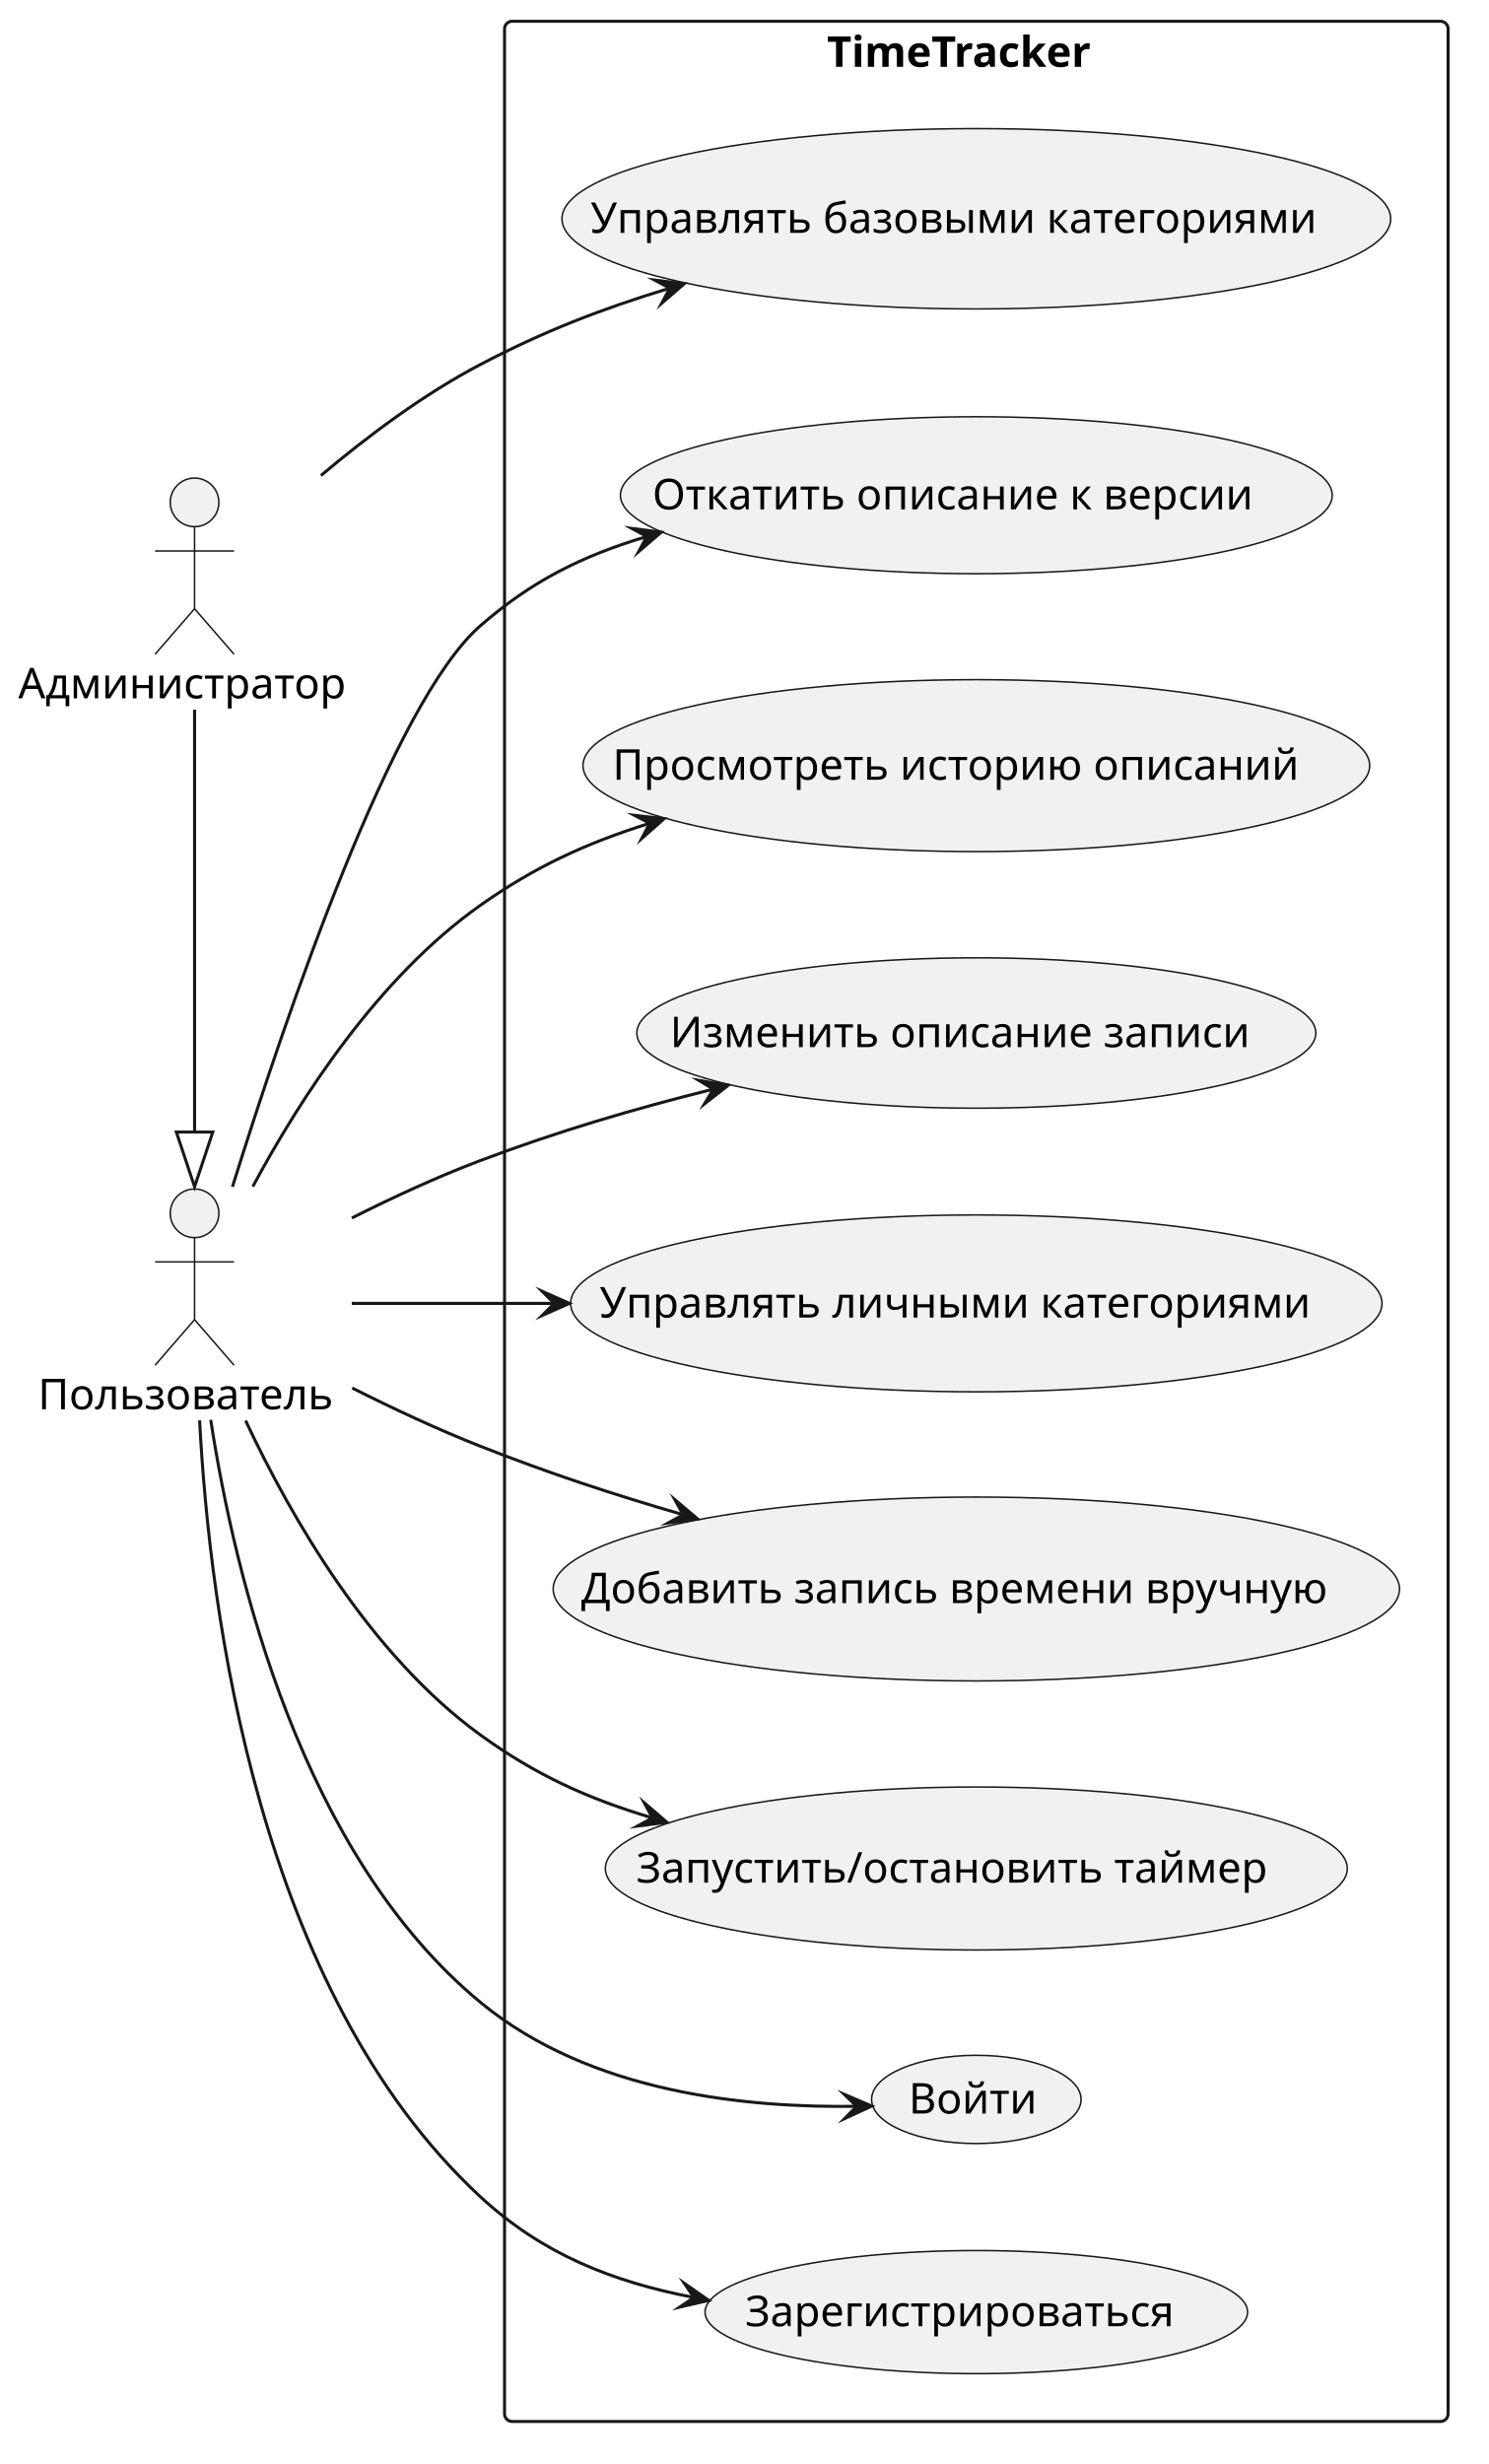
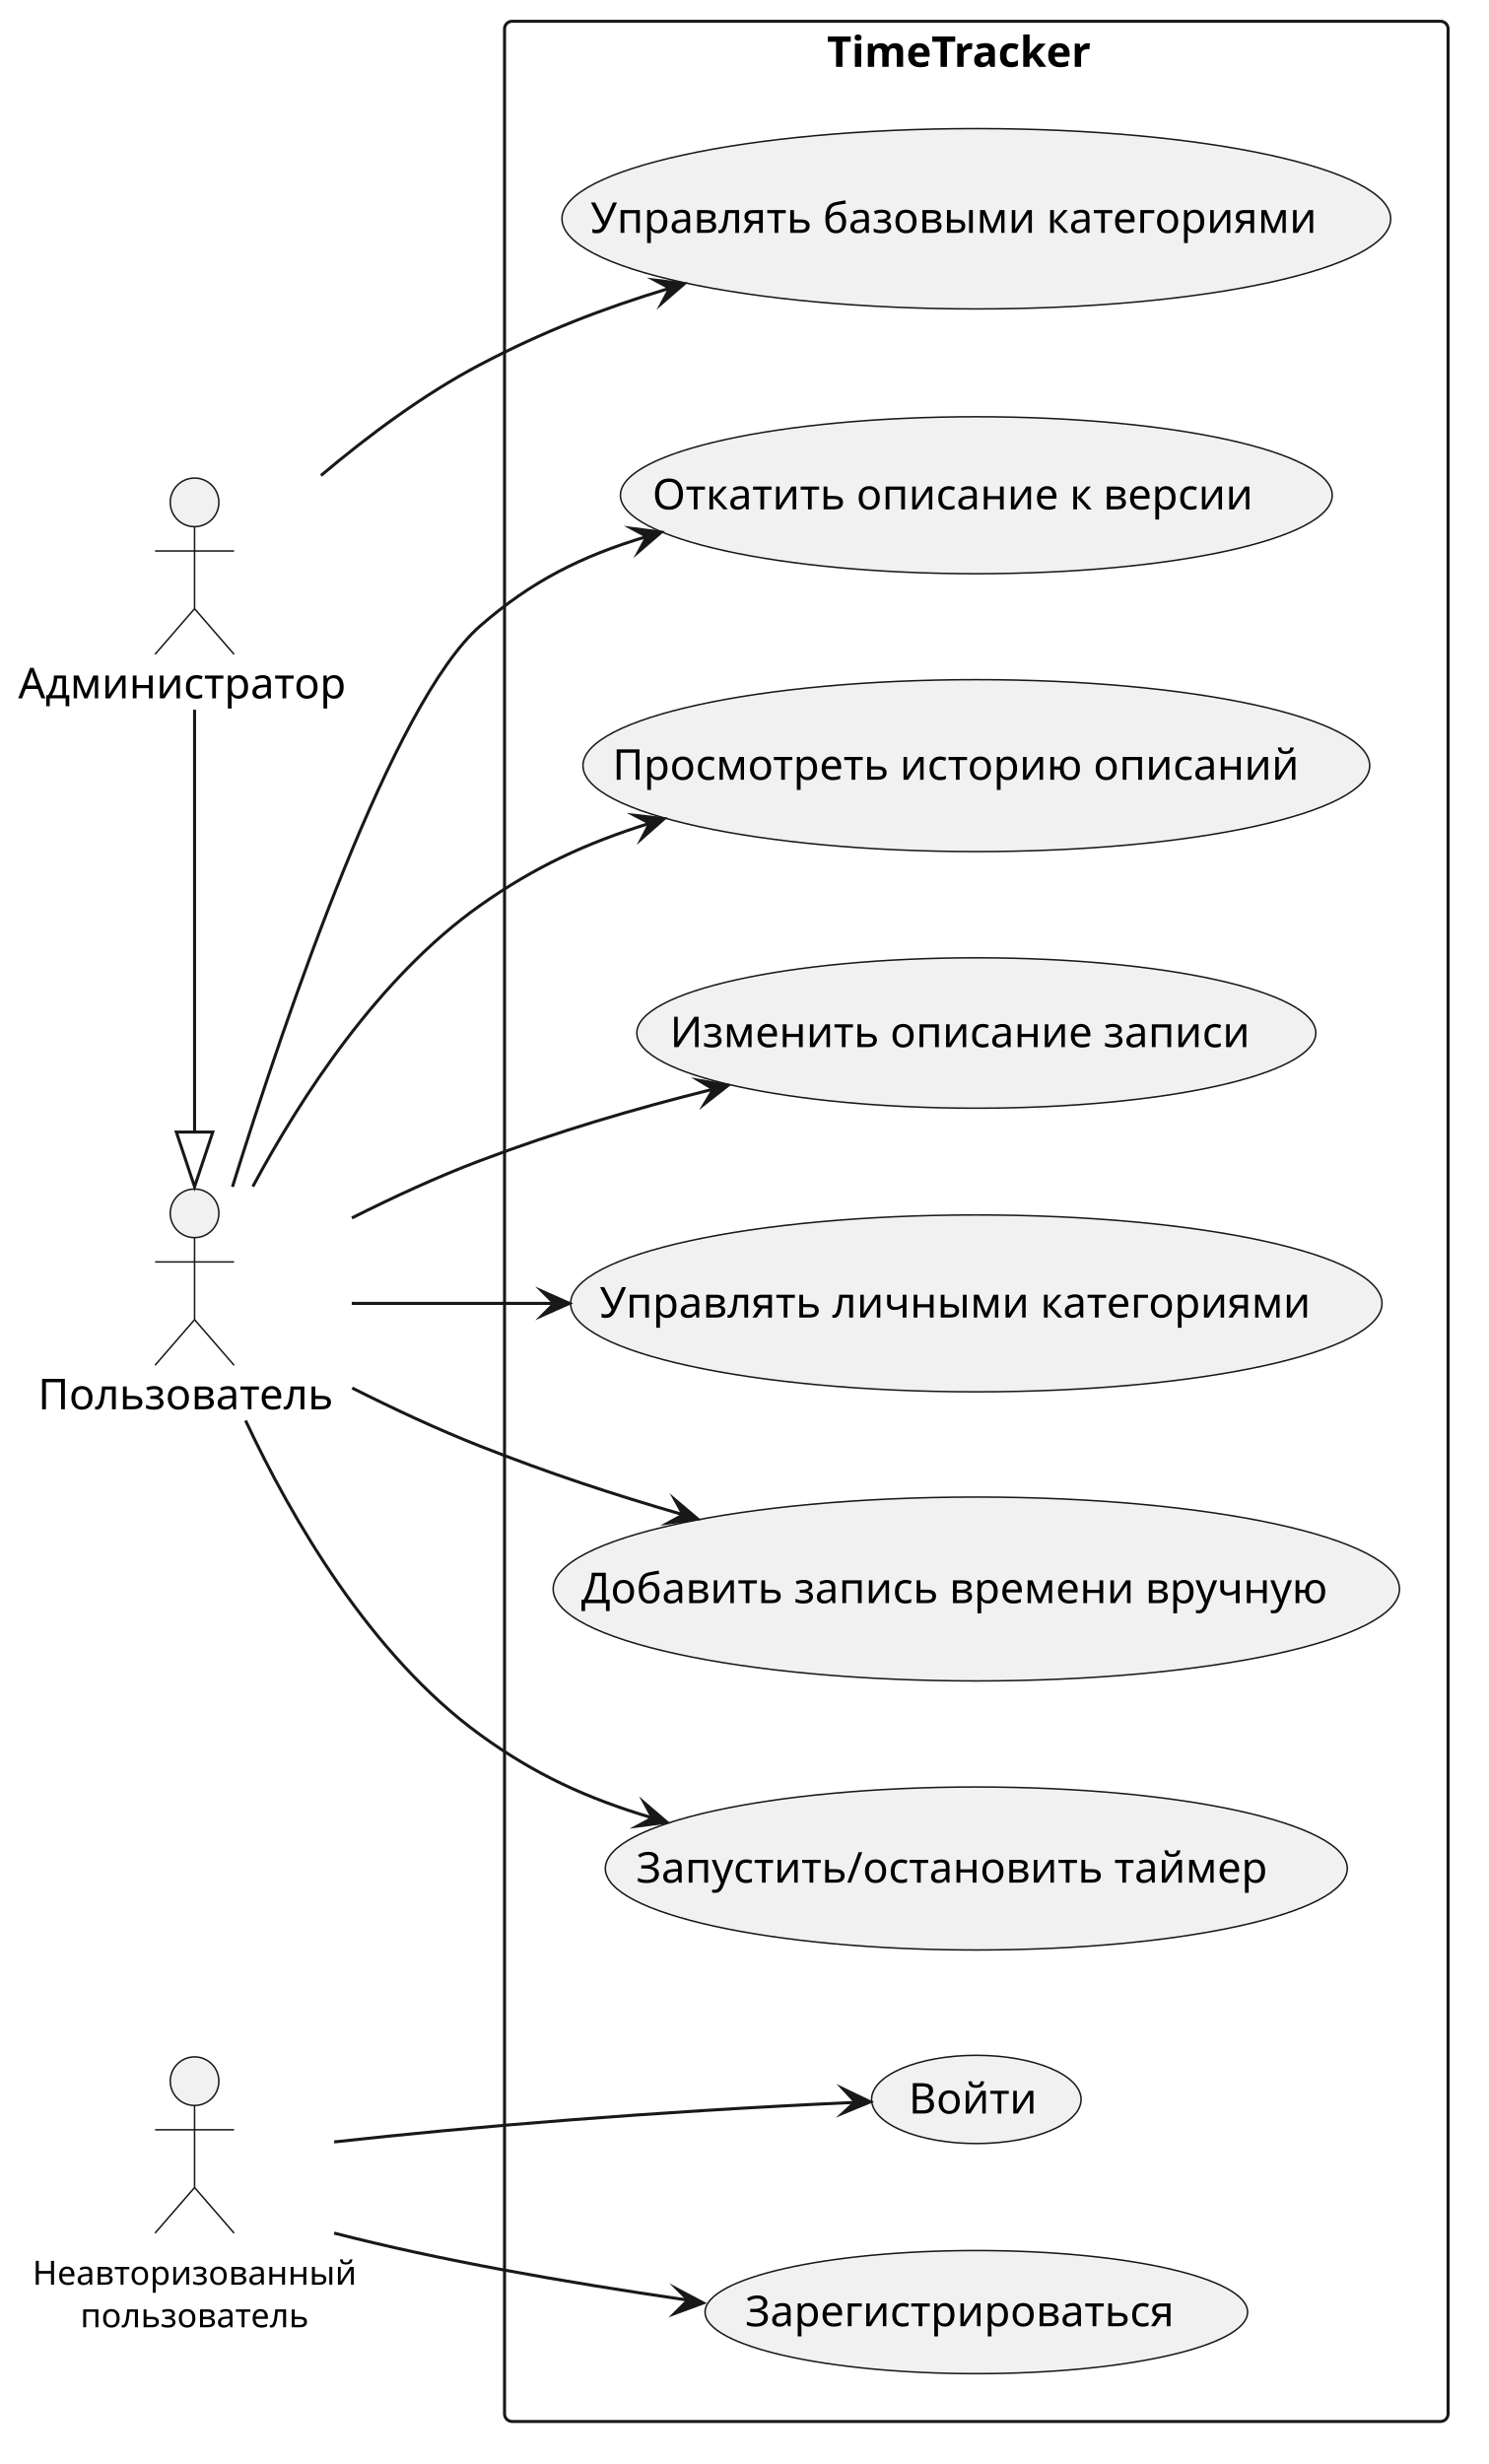
<svg xmlns="http://www.w3.org/2000/svg" contentStyleType="text/css" data-diagram-type="DESCRIPTION" height="811px" preserveAspectRatio="none" style="width:490px;height:811px;background:#FFFFFF;" version="1.1" viewBox="0 0 490 811" width="490px" zoomAndPan="magnify">
  <defs />
  <g>
    <g class="cluster" data-qualified-name="TimeTracker" data-source-line="8" id="ent0004">
      <rect fill="none" height="790" rx="2.5" ry="2.5" style="stroke:#181818;stroke-width:1;" width="310.61" x="166.09" y="7" />
      <text fill="#000000" font-family="sans-serif" font-size="14" font-weight="700" lengthAdjust="spacing" textLength="98.342" x="272.224" y="21.995">TimeTracker</text>
    </g>
    <g class="entity" data-qualified-name="TimeTracker.UC_Register" data-source-line="9" id="ent0005">
      <ellipse cx="321.4" cy="761" fill="#F1F1F1" rx="89.3" ry="20.26" style="stroke:#181818;stroke-width:0.5;" />
      <text fill="#000000" font-family="sans-serif" font-size="14" lengthAdjust="spacing" textLength="152.154" x="245.323" y="765.648">Зарегистрироваться</text>
    </g>
    <g class="entity" data-qualified-name="TimeTracker.UC_Login" data-source-line="10" id="ent0006">
      <ellipse cx="321.402" cy="691.004" fill="#F1F1F1" rx="34.482" ry="14.524" style="stroke:#181818;stroke-width:0.5;" />
      <text fill="#000000" font-family="sans-serif" font-size="14" lengthAdjust="spacing" textLength="44.523" x="299.141" y="695.652">Войти</text>
    </g>
    <g class="entity" data-qualified-name="TimeTracker.UC_Timer" data-source-line="11" id="ent0007">
      <ellipse cx="321.396" cy="614.995" fill="#F1F1F1" rx="122.126" ry="26.825" style="stroke:#181818;stroke-width:0.5;" />
      <text fill="#000000" font-family="sans-serif" font-size="14" lengthAdjust="spacing" textLength="223.884" x="209.454" y="619.644">Запустить/остановить таймер</text>
    </g>
    <g class="entity" data-qualified-name="TimeTracker.UC_Manual" data-source-line="12" id="ent0008">
      <ellipse cx="321.402" cy="523" fill="#F1F1F1" rx="139.302" ry="30.261" style="stroke:#181818;stroke-width:0.5;" />
      <text fill="#000000" font-family="sans-serif" font-size="14" lengthAdjust="spacing" textLength="260.142" x="191.332" y="527.649">Добавить запись времени вручную</text>
    </g>
    <g class="entity" data-qualified-name="TimeTracker.UC_ManageOwnCategories" data-source-line="13" id="ent0009">
      <ellipse cx="321.398" cy="429" fill="#F1F1F1" rx="133.548" ry="29.11" style="stroke:#181818;stroke-width:0.5;" />
      <text fill="#000000" font-family="sans-serif" font-size="14" lengthAdjust="spacing" textLength="248.056" x="197.37" y="433.648">Управлять личными категориями</text>
    </g>
    <g class="entity" data-qualified-name="TimeTracker.UC_UpdateDesc" data-source-line="14" id="ent0010">
      <ellipse cx="321.4" cy="340.002" fill="#F1F1F1" rx="111.76" ry="24.752" style="stroke:#181818;stroke-width:0.5;" />
      <text fill="#000000" font-family="sans-serif" font-size="14" lengthAdjust="spacing" textLength="201.681" x="220.56" y="344.65">Изменить описание записи</text>
    </g>
    <g class="entity" data-qualified-name="TimeTracker.UC_ViewHistory" data-source-line="15" id="ent0011">
      <ellipse cx="321.4" cy="251.998" fill="#F1F1F1" rx="129.49" ry="28.298" style="stroke:#181818;stroke-width:0.5;" />
      <text fill="#000000" font-family="sans-serif" font-size="14" lengthAdjust="spacing" textLength="239.497" x="201.651" y="256.646">Просмотреть историю описаний</text>
    </g>
    <g class="entity" data-qualified-name="TimeTracker.UC_RollbackDesc" data-source-line="16" id="ent0012">
      <ellipse cx="321.398" cy="163.002" fill="#F1F1F1" rx="117.158" ry="25.832" style="stroke:#181818;stroke-width:0.5;" />
      <text fill="#000000" font-family="sans-serif" font-size="14" lengthAdjust="spacing" textLength="213.281" x="214.758" y="167.65">Откатить описание к версии</text>
    </g>
    <g class="entity" data-qualified-name="TimeTracker.UC_ManageDefaultCategories" data-source-line="18" id="ent0013">
      <ellipse cx="321.403" cy="72.001" fill="#F1F1F1" rx="136.403" ry="29.68" style="stroke:#181818;stroke-width:0.5;" />
      <text fill="#000000" font-family="sans-serif" font-size="14" lengthAdjust="spacing" textLength="254.058" x="194.374" y="76.649">Управлять базовыми категориями</text>
    </g>
+     <g class="entity" data-qualified-name="guest" id="ent_guest">
+       <ellipse cx="64.05" cy="685" fill="#F1F1F1" rx="8" ry="8" style="stroke:#181818;stroke-width:0.5;" />
+       <path d="M64.05,693 L64.05,720 M51.05,701 L77.05,701 M64.05,720 L51.05,735 M64.05,720 L77.05,735" fill="none" style="stroke:#181818;stroke-width:0.5;" />
+       <text fill="#000000" font-family="sans-serif" font-size="11" text-anchor="middle" x="64.05" y="752">Неавторизованный</text>
+       <text fill="#000000" font-family="sans-serif" font-size="11" text-anchor="middle" x="64.05" y="766">пользователь</text>
+     </g>
    <g class="entity" data-qualified-name="user" data-source-line="4" id="ent0001">
      <ellipse cx="64.05" cy="399.35" fill="#F1F1F1" rx="8" ry="8" style="stroke:#181818;stroke-width:0.5;" />
      <path d="M64.05,407.35 L64.05,434.35 M51.05,415.35 L77.05,415.35 M64.05,434.35 L51.05,449.35 M64.05,434.35 L77.05,449.35" fill="none" style="stroke:#181818;stroke-width:0.5;" />
      <text fill="#000000" font-family="sans-serif" font-size="14" lengthAdjust="spacing" textLength="103.1" x="12.5" y="463.845">Пользователь</text>
    </g>
    <g class="entity" data-qualified-name="admin" data-source-line="5" id="ent0002">
      <ellipse cx="64.047" cy="165.35" fill="#F1F1F1" rx="8" ry="8" style="stroke:#181818;stroke-width:0.5;" />
      <path d="M64.047,173.35 L64.047,200.35 M51.047,181.35 L77.047,181.35 M64.047,200.35 L51.047,215.35 M64.047,200.35 L77.047,215.35" fill="none" style="stroke:#181818;stroke-width:0.5;" />
      <text fill="#000000" font-family="sans-serif" font-size="14" lengthAdjust="spacing" textLength="116.095" x="6" y="229.845">Администратор</text>
    </g>
    <g class="link" data-entity-1="ent0002" data-entity-2="ent0001" data-link-type="extension" data-source-line="6" id="lnk3">
      <path d="M64.05,233.59 C64.05,285.93 64.05,320.27 64.05,372.61" fill="none" id="admin-to-user" style="stroke:#181818;stroke-width:1;" />
      <polygon fill="none" points="64.05,390.61,70.05,372.61,58.05,372.61,64.05,390.61" style="stroke:#181818;stroke-width:1;stroke-linejoin:miter;stroke-miterlimit:10;" />
-     </g>
-     <g class="link" data-entity-1="ent0001" data-entity-2="ent0005" data-link-type="dependency" data-source-line="21" id="lnk14">
-       <path d="M65.71,467.49 C68.98,530.46 84.94,655.24 158.09,723 C178.48,741.88 201.491,750.99 228.421,756.2" fill="none" id="user-to-UC_Register" style="stroke:#181818;stroke-width:1;" />
-       <polygon fill="#181818" points="233.33,757.15,225.254,751.513,228.421,756.2,223.734,759.368,233.33,757.15" style="stroke:#181818;stroke-width:1;stroke-linejoin:miter;stroke-miterlimit:10;" />
-     </g>
-     <g class="link" data-entity-1="ent0001" data-entity-2="ent0006" data-link-type="dependency" data-source-line="22" id="lnk15">
-       <path d="M69.37,467.32 C77.34,519.08 99.32,610.44 158.09,659 C194.52,689.09 246.15,693.794 281.971,693.264" fill="none" id="user-to-UC_Login" style="stroke:#181818;stroke-width:1;" />
-       <polygon fill="#181818" points="286.97,693.19,277.912,689.324,281.971,693.264,278.03,697.323,286.97,693.19" style="stroke:#181818;stroke-width:1;stroke-linejoin:miter;stroke-miterlimit:10;" />
    </g>
    <g class="link" data-entity-1="ent0001" data-entity-2="ent0007" data-link-type="dependency" data-source-line="23" id="lnk16">
      <path d="M80.84,467.56 C96,499.86 121.95,544.77 158.09,571 C176.17,584.12 193.15,591.887 214.78,598.357" fill="none" id="user-to-UC_Timer" style="stroke:#181818;stroke-width:1;" />
      <polygon fill="#181818" points="219.57,599.79,212.094,593.379,214.78,598.357,209.801,601.043,219.57,599.79" style="stroke:#181818;stroke-width:1;stroke-linejoin:miter;stroke-miterlimit:10;" />
    </g>
    <g class="link" data-entity-1="ent0001" data-entity-2="ent0008" data-link-type="dependency" data-source-line="24" id="lnk17">
      <path d="M115.94,456.85 C129.42,463.63 144.12,470.5 158.09,476 C180.89,484.97 201.279,491.694 224.879,498.554" fill="none" id="user-to-UC_Manual" style="stroke:#181818;stroke-width:1;" />
      <polygon fill="#181818" points="229.68,499.95,222.154,493.597,224.879,498.554,219.921,501.279,229.68,499.95" style="stroke:#181818;stroke-width:1;stroke-linejoin:miter;stroke-miterlimit:10;" />
    </g>
    <g class="link" data-entity-1="ent0001" data-entity-2="ent0009" data-link-type="dependency" data-source-line="25" id="lnk18">
      <path d="M115.8,429 C136.67,429 156.92,429 182.44,429" fill="none" id="user-to-UC_ManageOwnCategories" style="stroke:#181818;stroke-width:1;" />
      <polygon fill="#181818" points="187.44,429,178.44,425,182.44,429,178.44,433,187.44,429" style="stroke:#181818;stroke-width:1;stroke-linejoin:miter;stroke-miterlimit:10;" />
    </g>
    <g class="link" data-entity-1="ent0001" data-entity-2="ent0010" data-link-type="dependency" data-source-line="26" id="lnk19">
      <path d="M115.84,400.88 C129.32,394.1 144.04,387.3 158.09,382 C184.1,372.2 208.44,365.074 234.82,358.474" fill="none" id="user-to-UC_UpdateDesc" style="stroke:#181818;stroke-width:1;" />
      <polygon fill="#181818" points="239.67,357.26,229.968,355.564,234.82,358.474,231.91,363.325,239.67,357.26" style="stroke:#181818;stroke-width:1;stroke-linejoin:miter;stroke-miterlimit:10;" />
    </g>
    <g class="link" data-entity-1="ent0001" data-entity-2="ent0011" data-link-type="dependency" data-source-line="27" id="lnk20">
      <path d="M83.23,390.54 C99.06,361.06 124.71,321.57 158.09,298 C176.04,285.33 192.63,277.638 213.87,270.968" fill="none" id="user-to-UC_ViewHistory" style="stroke:#181818;stroke-width:1;" />
      <polygon fill="#181818" points="218.64,269.47,208.855,268.35,213.87,270.968,211.252,275.983,218.64,269.47" style="stroke:#181818;stroke-width:1;stroke-linejoin:miter;stroke-miterlimit:10;" />
    </g>
    <g class="link" data-entity-1="ent0001" data-entity-2="ent0012" data-link-type="dependency" data-source-line="28" id="lnk21">
      <path d="M76.52,390.63 C94.24,333.78 129.25,231.16 158.09,206 C174.9,191.34 191.36,183.044 212.91,176.594" fill="none" id="user-to-UC_RollbackDesc" style="stroke:#181818;stroke-width:1;" />
      <polygon fill="#181818" points="217.7,175.16,207.931,173.909,212.91,176.594,210.225,181.573,217.7,175.16" style="stroke:#181818;stroke-width:1;stroke-linejoin:miter;stroke-miterlimit:10;" />
    </g>
    <g class="link" data-entity-1="ent0002" data-entity-2="ent0013" data-link-type="dependency" data-source-line="30" id="lnk22">
      <path d="M105.66,156.51 C121.14,143.46 139.54,129.73 158.09,120 C178.91,109.08 197.787,101.757 220.477,94.847" fill="none" id="admin-to-UC_ManageDefaultCategories" style="stroke:#181818;stroke-width:1;" />
      <polygon fill="#181818" points="225.26,93.39,215.485,92.186,220.477,94.847,217.816,99.838,225.26,93.39" style="stroke:#181818;stroke-width:1;stroke-linejoin:miter;stroke-miterlimit:10;" />
    </g>
+     <g class="link" id="lnk_guest_login">
+       <path d="M110,705 C155,700 215,695 281,692" fill="none" style="stroke:#181818;stroke-width:1;" />
+       <polygon fill="#181818" points="286.5,691.8,277.5,687.5,281.5,691.8,277.5,695.5,286.5,691.8" style="stroke:#181818;stroke-width:1;stroke-linejoin:miter;stroke-miterlimit:10;" />
+     </g>
+     <g class="link" id="lnk_guest_register">
+       <path d="M110,735 C145,744 185,751 226,757" fill="none" style="stroke:#181818;stroke-width:1;" />
+       <polygon fill="#181818" points="231.5,758,223,753.5,226.5,757,222,761.5,231.5,758" style="stroke:#181818;stroke-width:1;stroke-linejoin:miter;stroke-miterlimit:10;" />
+     </g>
  </g>
</svg>
